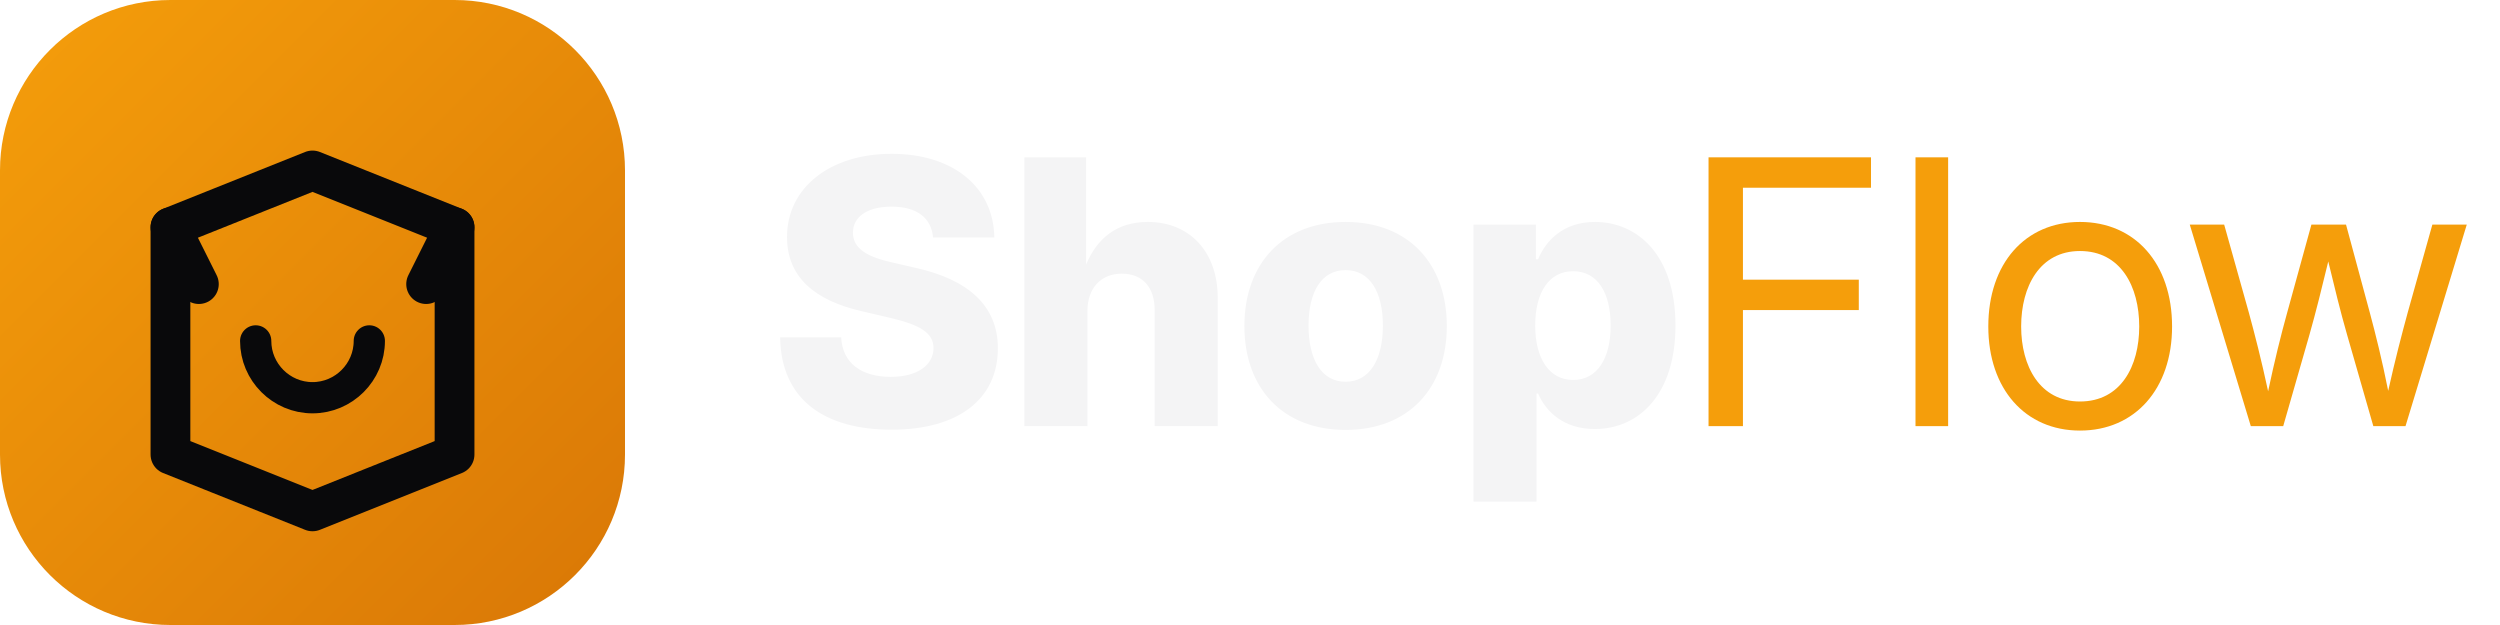
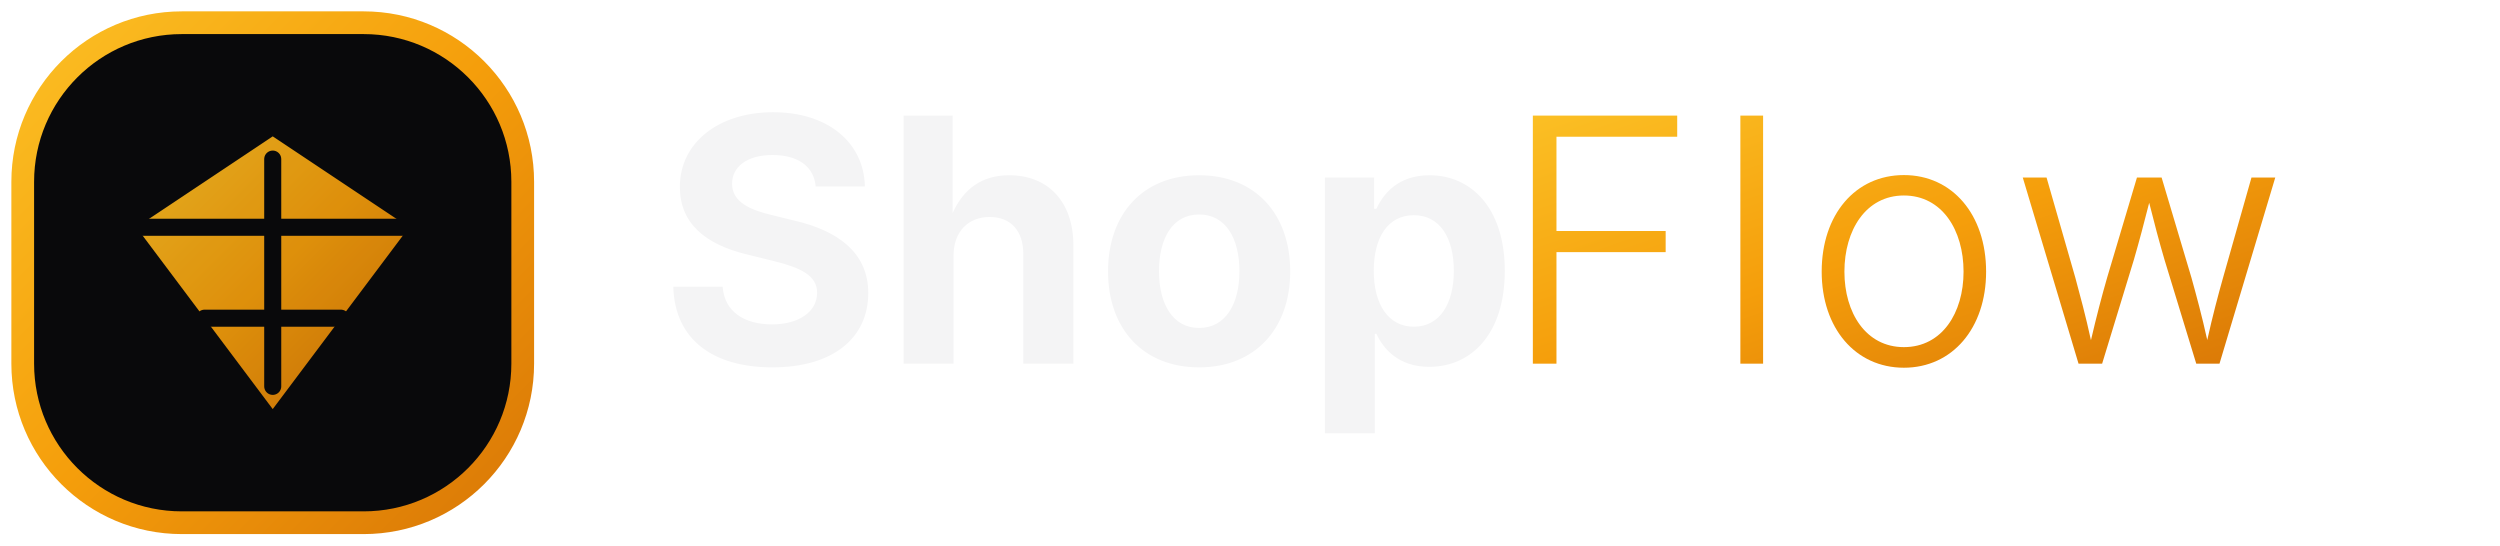
- <svg xmlns="http://www.w3.org/2000/svg" viewBox="0 0 176 44" fill="none">
+ <svg xmlns="http://www.w3.org/2000/svg" viewBox="0 0 220 48" fill="none">
  <defs>
    <linearGradient id="lg" x1="0" y1="0" x2="1" y2="1">
-       <stop offset="0%" stop-color="#f59e0b" />
+       <stop offset="0%" stop-color="#fbbf24" />
+       <stop offset="50%" stop-color="#f59e0b" />
      <stop offset="100%" stop-color="#d97706" />
    </linearGradient>
+     <linearGradient id="lg2" x1="0" y1="0" x2="1" y2="1">
+       <stop offset="0%" stop-color="#f59e0b" />
+       <stop offset="100%" stop-color="#b45309" />
+     </linearGradient>
  </defs>
-   <rect x="0" y="0" width="44" height="44" rx="12" fill="url(#lg)" />
-   <path d="M14 20L12 16L22 12L32 16L30 20" stroke="#09090b" stroke-width="2.8" stroke-linecap="round" stroke-linejoin="round" />
-   <path d="M12 16V32L22 36L32 32V16" stroke="#09090b" stroke-width="2.8" stroke-linecap="round" stroke-linejoin="round" />
-   <path d="M18 24C18 26.2 19.8 28 22 28C24.2 28 26 26.2 26 24" stroke="#09090b" stroke-width="2.2" stroke-linecap="round" stroke-linejoin="round" />
-   <text x="54" y="30" font-family="Inter,-apple-system,sans-serif" font-weight="800" font-size="26" letter-spacing="-0.5" fill="#f4f4f5">Shop</text>
-   <text x="118" y="30" font-family="Inter,-apple-system,sans-serif" font-weight="400" font-size="26" letter-spacing="-0.5" fill="#f59e0b">Flow</text>
+   <rect x="2" y="2" width="44" height="44" rx="14" fill="#09090b" stroke="url(#lg)" stroke-width="2" />
+   <path d="M12 20L24 12L36 20L30 28L24 36L18 28L12 20Z" fill="url(#lg)" opacity="0.9" />
+   <path d="M24 14L24 34" stroke="#09090b" stroke-width="1.5" stroke-linecap="round" />
+   <path d="M12 20L36 20" stroke="#09090b" stroke-width="1.5" stroke-linecap="round" />
+   <path d="M18 28L30 28" stroke="#09090b" stroke-width="1.5" stroke-linecap="round" />
+   <text x="58" y="32" font-family="Inter,-apple-system,sans-serif" font-weight="700" font-size="30" letter-spacing="0" fill="#f4f4f5">Shop</text>
+   <text x="132" y="32" font-family="Inter,-apple-system,sans-serif" font-weight="300" font-size="30" letter-spacing="1" fill="url(#lg)">Flow</text>
</svg>
